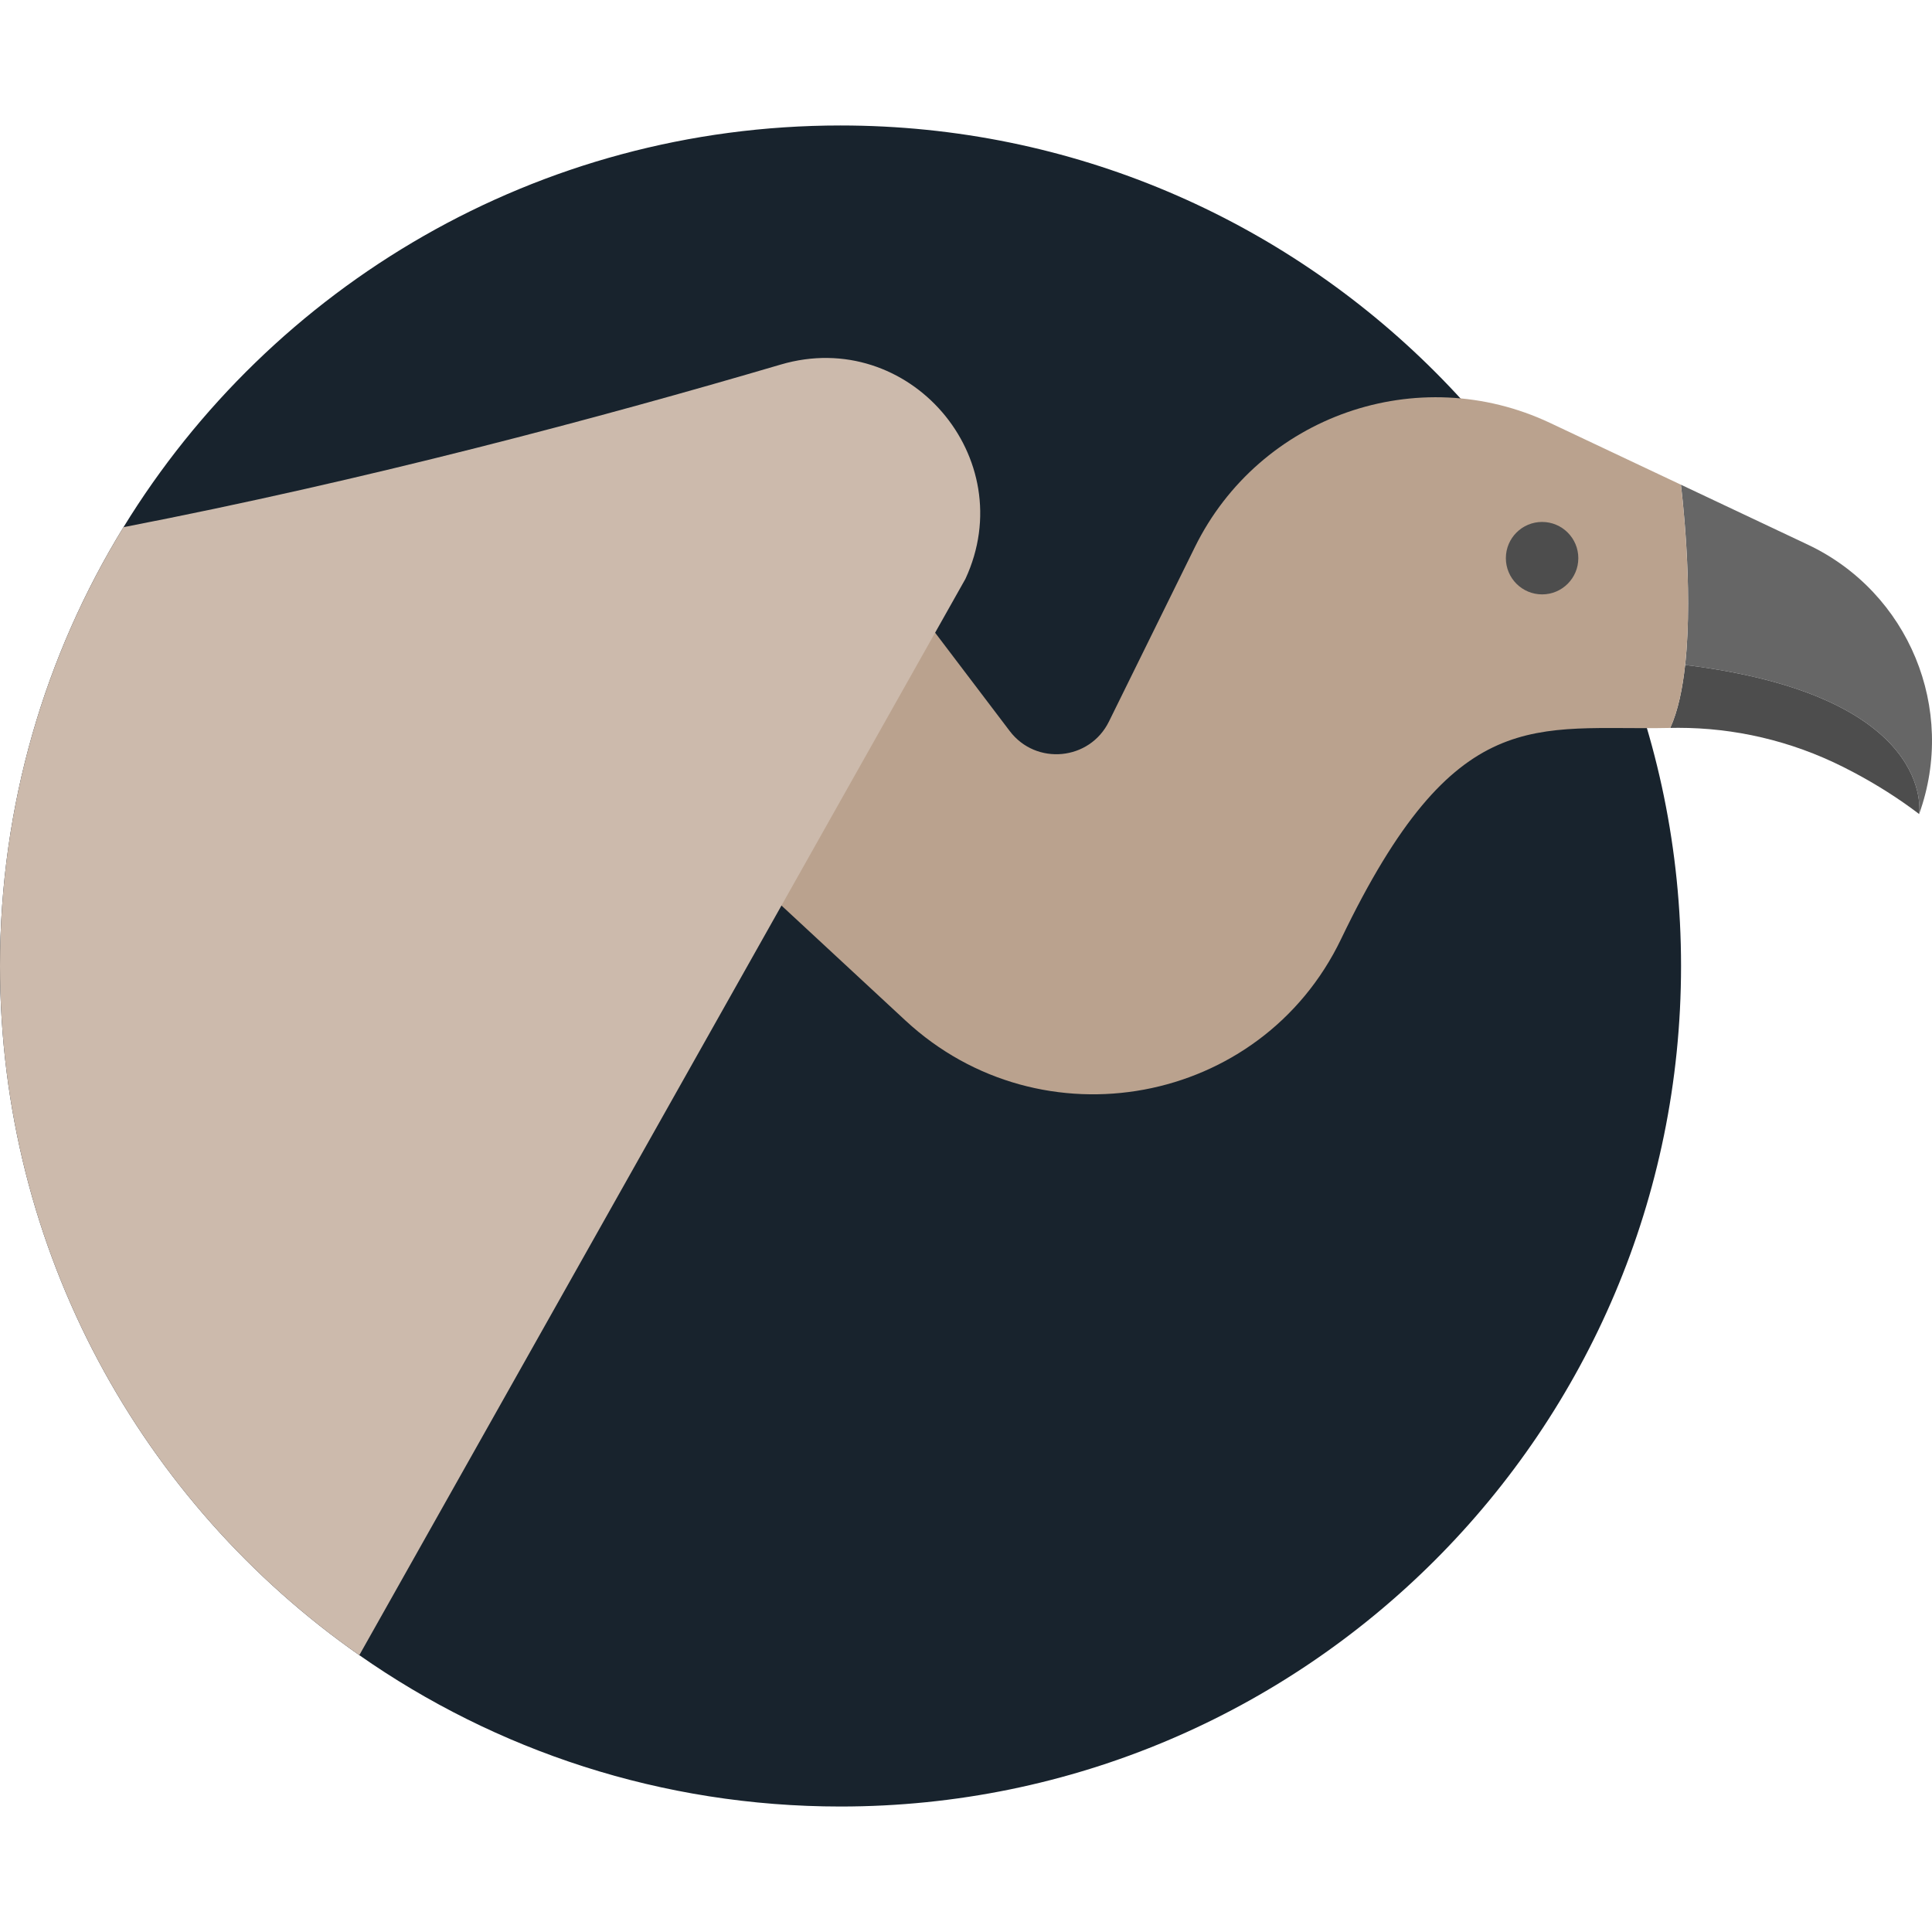
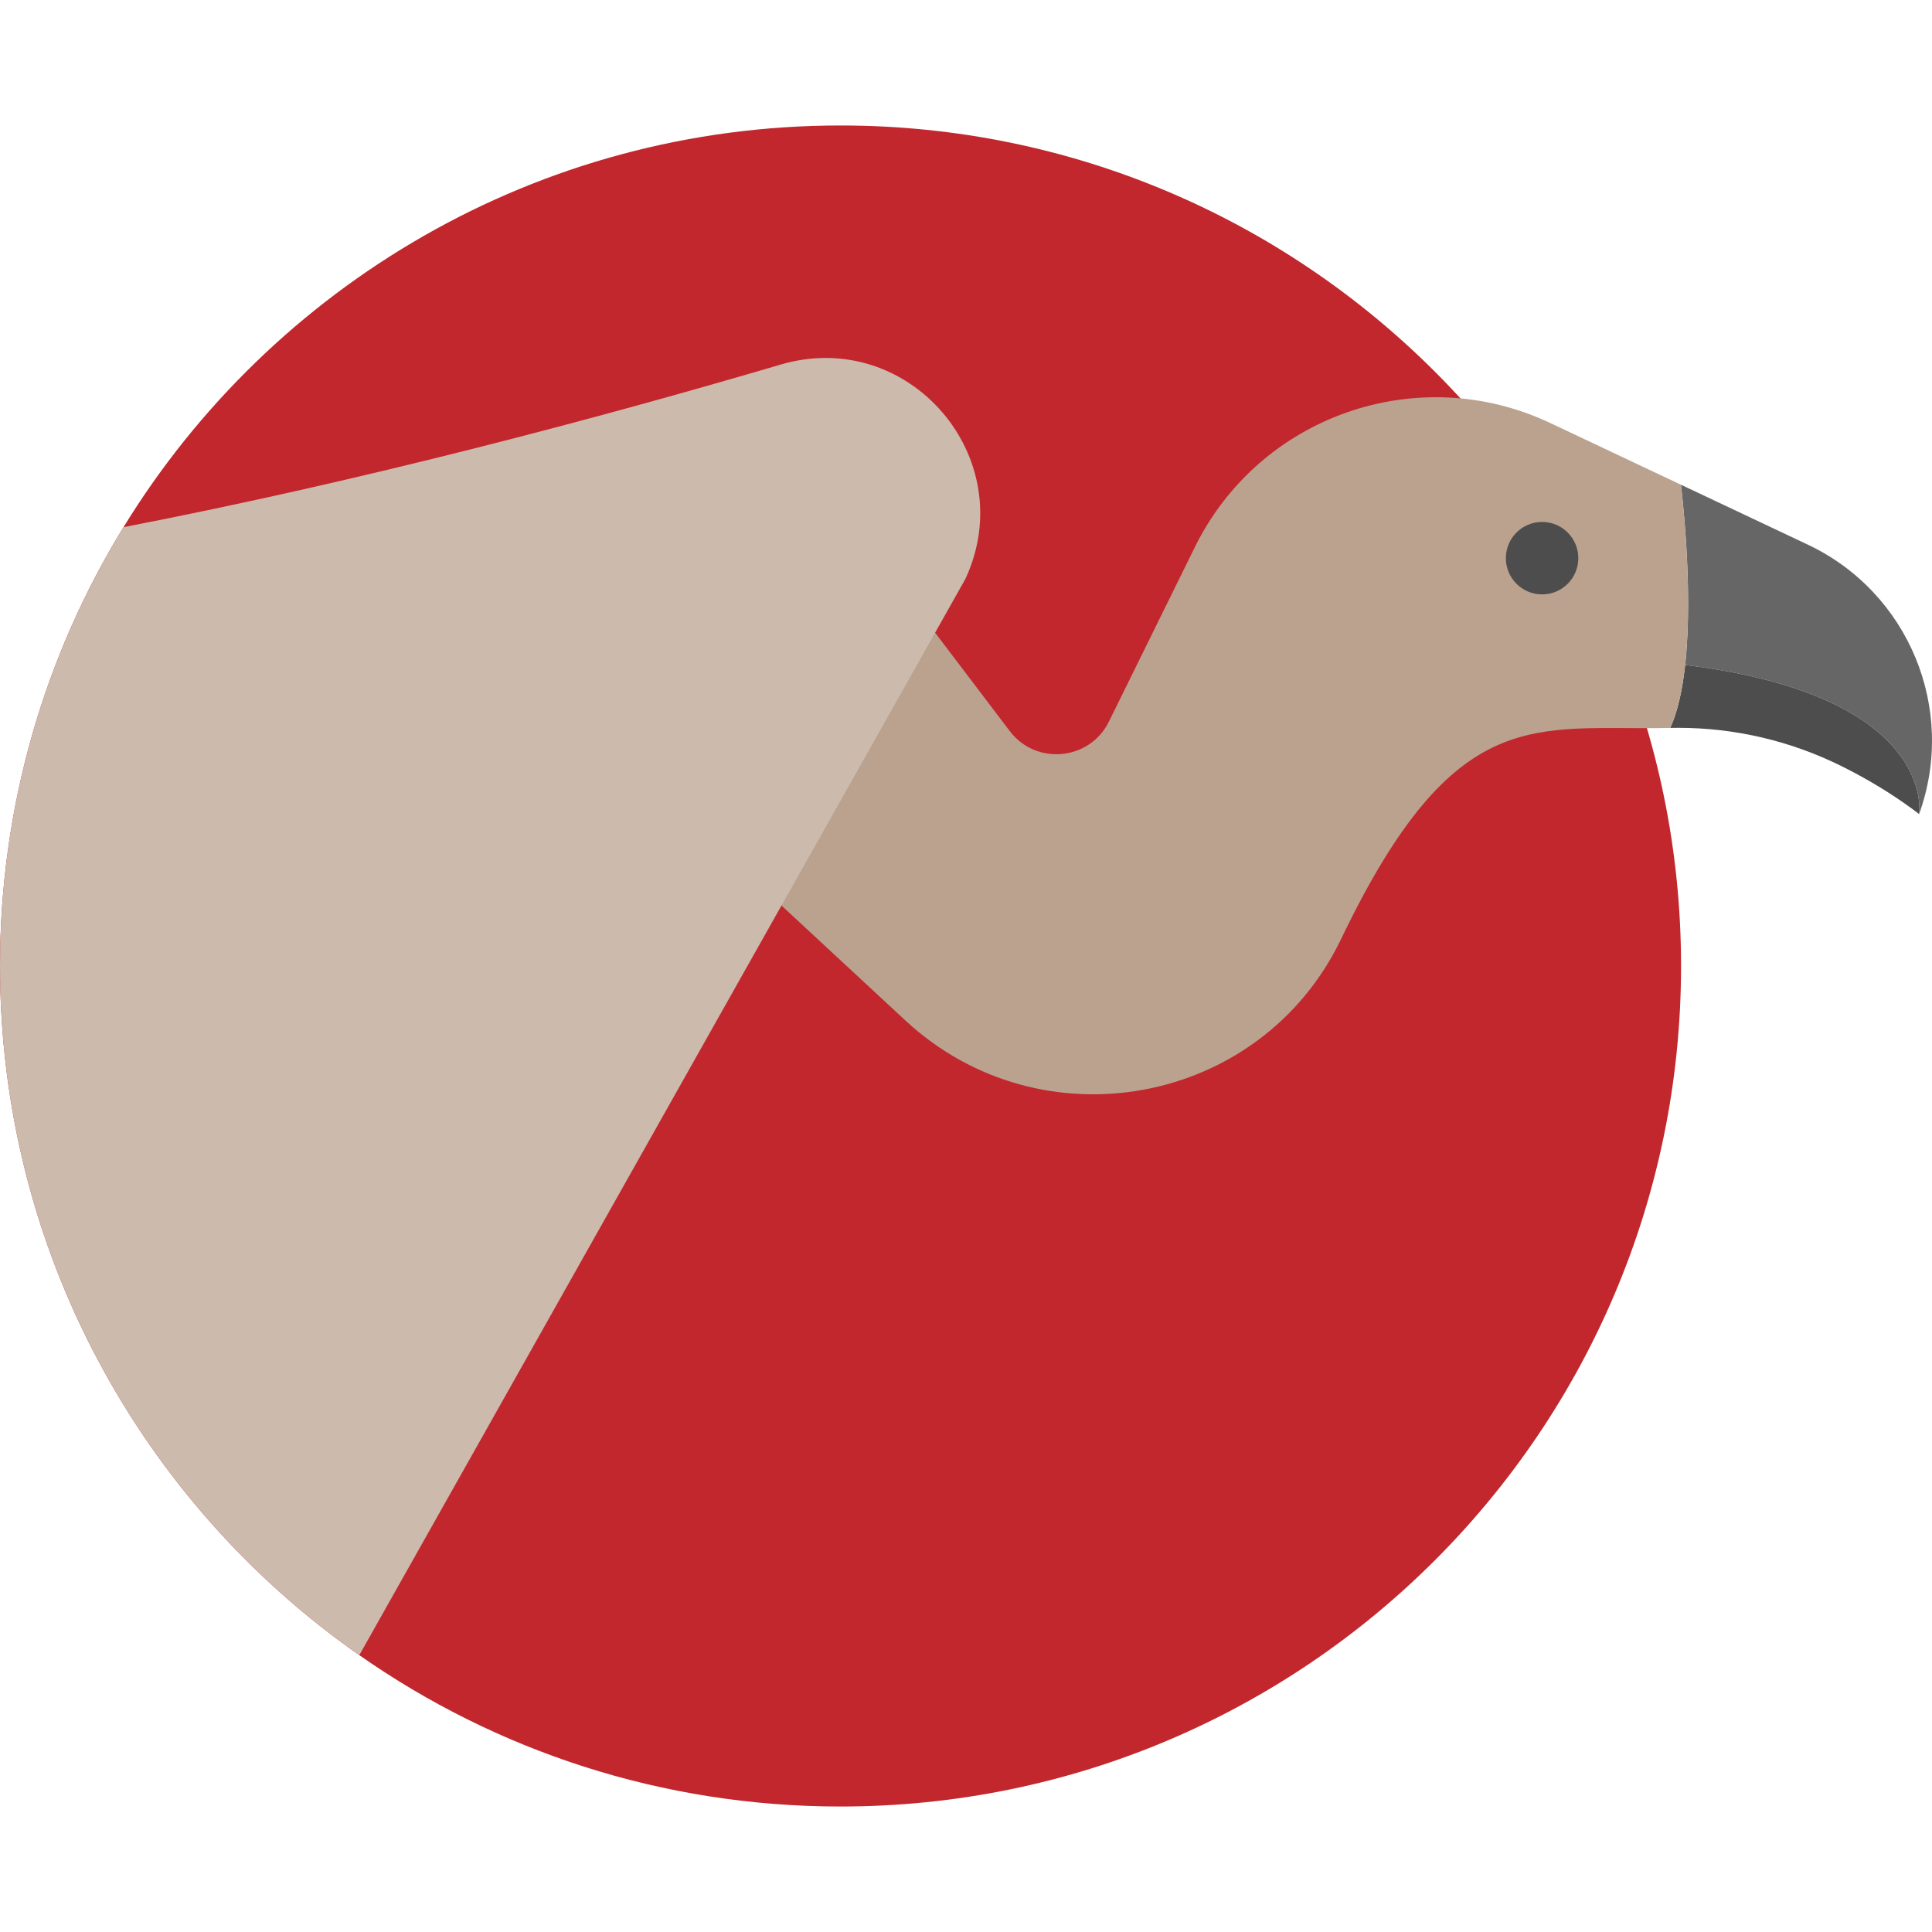
<svg xmlns="http://www.w3.org/2000/svg" version="1.1" id="Capa_1" x="0px" y="0px" viewBox="0 0 391.113 391.113" style="enable-background:new 0 0 391.113 391.113;" xml:space="preserve">
  <g>
-     <path style="fill:#18232d;" d="M340.31,195.551c0,93.98-76.18,170.16-170.16,170.16c-36.24,0-69.82-11.33-97.41-30.64   C28.76,304.321,0,253.291,0,195.551c0-32.56,9.14-62.98,25-88.83c29.92-48.78,83.74-81.32,145.15-81.32   C264.13,25.401,340.31,101.581,340.31,195.551z" />
+     <path style="fill:#C1272D;" d="M340.31,195.551c0,93.98-76.18,170.16-170.16,170.16c-36.24,0-69.82-11.33-97.41-30.64   C28.76,304.321,0,253.291,0,195.551c0-32.56,9.14-62.98,25-88.83c29.92-48.78,83.74-81.32,145.15-81.32   C264.13,25.401,340.31,101.581,340.31,195.551z" />
    <path style="fill:#666666;" d="M388.51,164.791c0,0,3.75-23.89-47.37-30.18c1.74-16.02-0.86-36.49-0.86-36.49l25.7,12.14   C386.41,119.921,396.17,143.522,388.51,164.791z" />
    <path style="fill:#4D4D4D;" d="M388.51,164.791c-4.2-3.19-8.62-5.97-13.17-8.39c-0.7-0.37-1.4-0.74-2.11-1.09   c-10.77-5.42-22.21-7.97-33.49-7.97c-0.54,0-1.08,0.01-1.62,0.02c1.54-3.35,2.48-7.84,3.02-12.74v-0.01   C392.26,140.901,388.51,164.791,388.51,164.791z" />
    <path style="fill:#BAA28E;" d="M338.117,147.361c-27.48,0.59-43.45-5.54-66.63,42.74c-16.223,33.79-60.7,41.98-88.18,16.5   l-27.29-25.31l27-61.5l21.39,28.2c5.33,7.03,16.2,5.99,20.09-1.93l17.39-35.3c13.11-26.62,45.14-37.8,71.96-25.12l26.43,12.48   C340.277,98.121,344.717,133.051,338.117,147.361z" />
    <circle style="fill:#4D4D4D;" cx="312.18" cy="112.995" r="7.333" />
    <path style="fill:#CCBAAC;" d="M195.44,117.191l-122.7,217.88C28.76,304.321,0,253.291,0,195.551c0-32.56,9.14-62.98,25-88.83   c49.06-9.5,96.58-22.19,133.05-32.92C183.98,66.161,206.81,92.671,195.44,117.191z" />
  </g>
</svg>
